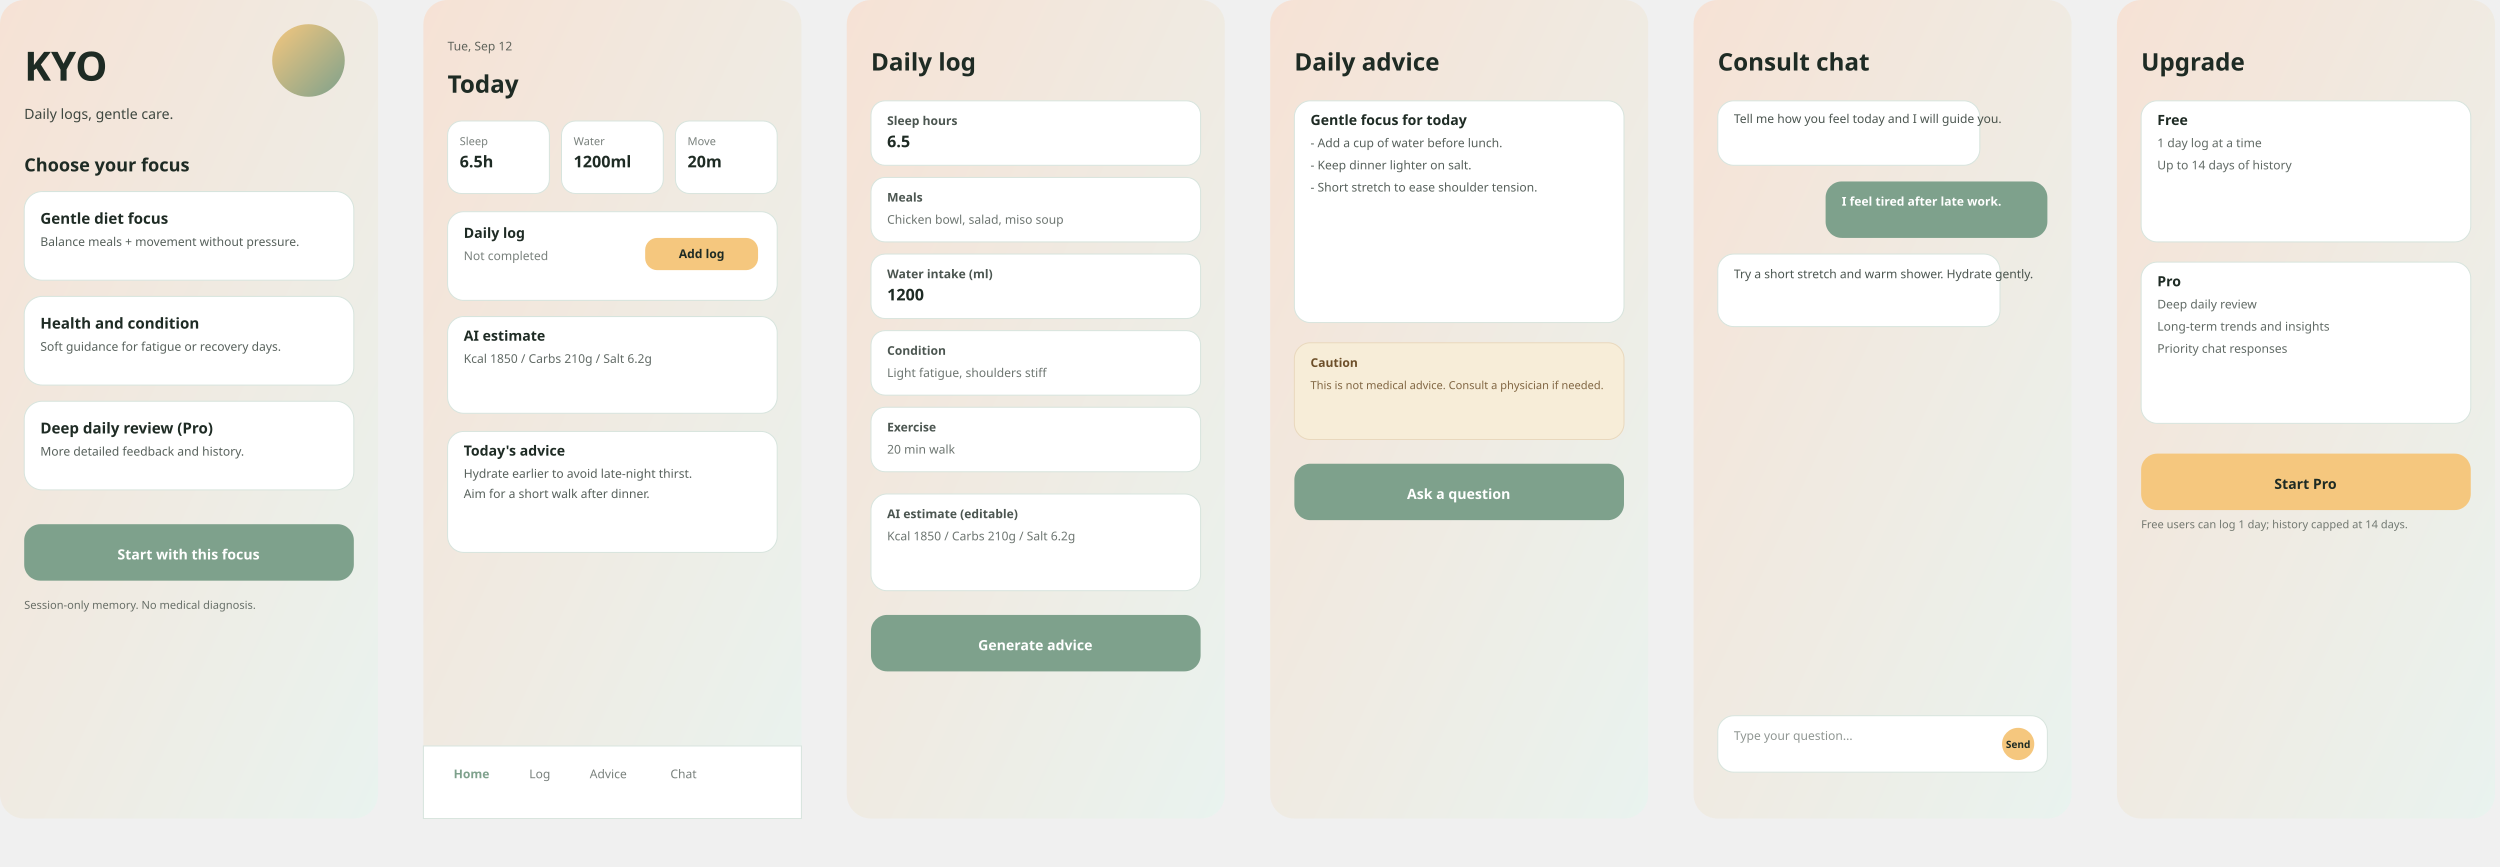
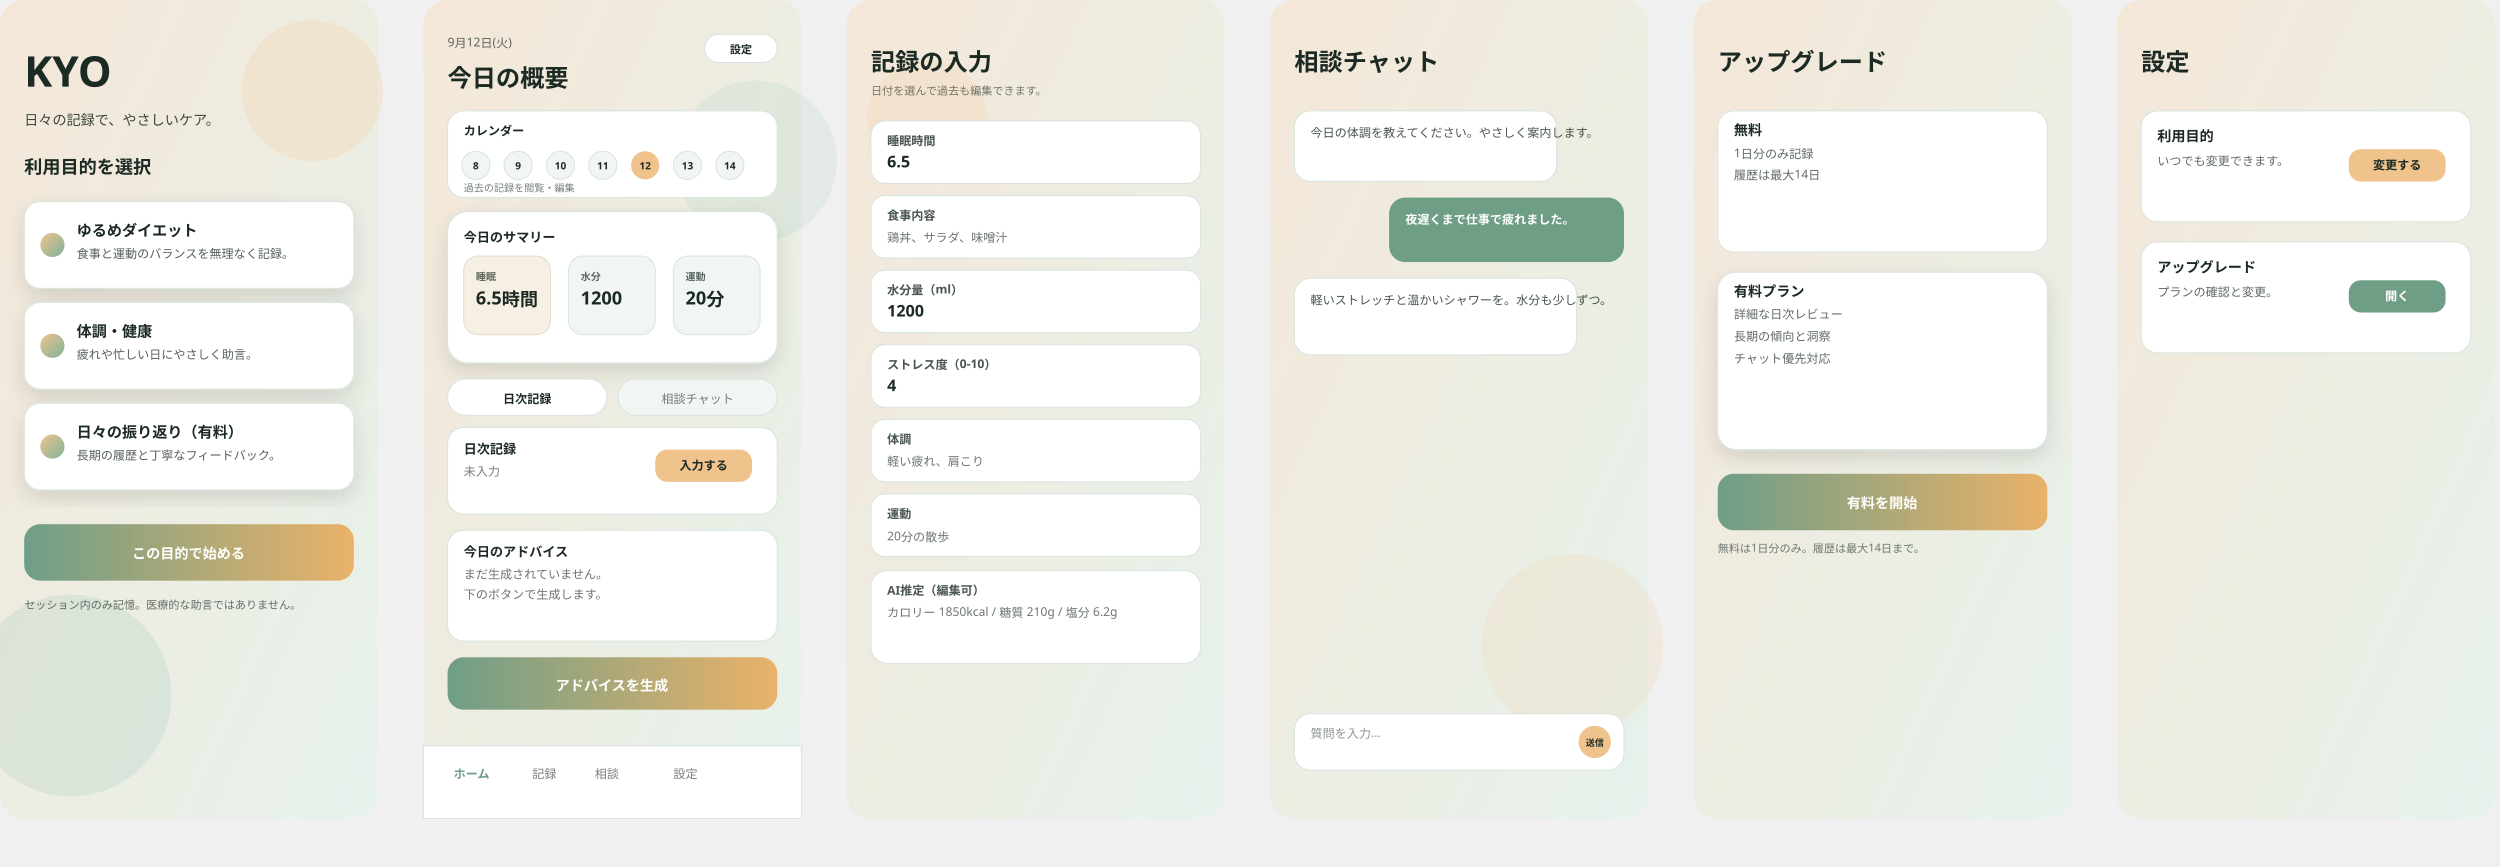
<svg xmlns="http://www.w3.org/2000/svg" width="2480" height="860" viewBox="0 0 2480 860">
  <defs>
    <linearGradient id="bgGradient" x1="0" y1="0" x2="1" y2="1">
-       <stop offset="0%" stop-color="#F6E2D5" />
-       <stop offset="100%" stop-color="#E9F3EF" />
+       <stop offset="0%" stop-color="#F4E7D8" />
+       <stop offset="100%" stop-color="#E6F2EC" />
    </linearGradient>
-     <linearGradient id="orbGradient" x1="0" y1="0" x2="1" y2="1">
-       <stop offset="0%" stop-color="#F5C77E" />
-       <stop offset="100%" stop-color="#7EA18C" />
+     <linearGradient id="ctaGradient" x1="0" y1="0" x2="1" y2="0">
+       <stop offset="0%" stop-color="#6F9E87" />
+       <stop offset="100%" stop-color="#E9B269" />
    </linearGradient>
+     <linearGradient id="accentGradient" x1="0" y1="0" x2="1" y2="1">
+       <stop offset="0%" stop-color="#F0C38D" />
+       <stop offset="100%" stop-color="#7FB39A" />
+     </linearGradient>
+     <filter id="cardShadow" x="-20%" y="-20%" width="140%" height="140%">
+       <feDropShadow dx="0" dy="8" stdDeviation="10" flood-color="#000000" flood-opacity="0.12" />
+     </filter>
  </defs>
-   <g id="onboarding" transform="translate(0 0)">
+   <g id="screen-onboarding" transform="translate(0 0)">
    <rect x="0" y="0" width="375" height="812" rx="24" fill="url(#bgGradient)" />
-     <circle cx="306" cy="60" r="36" fill="url(#orbGradient)" />
-     <text x="24" y="80" font-family="Shippori Mincho" font-size="40" font-weight="600" fill="#1E2B24">KYO</text>
-     <text x="24" y="118" font-family="Zen Kaku Gothic New" font-size="14" font-weight="500" fill="#1E2B24" opacity="0.85">Daily logs, gentle care.</text>
-     <text x="24" y="170" font-family="Shippori Mincho" font-size="18" font-weight="600" fill="#1E2B24">Choose your focus</text>
-     <rect x="24" y="190" width="327" height="88" rx="18" fill="#FFFFFF" stroke="#D7E4DD" />
-     <text x="40" y="222" font-family="Zen Kaku Gothic New" font-size="15" font-weight="600" fill="#1E2B24">Gentle diet focus</text>
-     <text x="40" y="244" font-family="Zen Kaku Gothic New" font-size="12" font-weight="500" fill="#1E2B24" opacity="0.75">Balance meals + movement without pressure.</text>
-     <rect x="24" y="294" width="327" height="88" rx="18" fill="#FFFFFF" stroke="#D7E4DD" />
-     <text x="40" y="326" font-family="Zen Kaku Gothic New" font-size="15" font-weight="600" fill="#1E2B24">Health and condition</text>
-     <text x="40" y="348" font-family="Zen Kaku Gothic New" font-size="12" font-weight="500" fill="#1E2B24" opacity="0.75">Soft guidance for fatigue or recovery days.</text>
-     <rect x="24" y="398" width="327" height="88" rx="18" fill="#FFFFFF" stroke="#D7E4DD" />
-     <text x="40" y="430" font-family="Zen Kaku Gothic New" font-size="15" font-weight="600" fill="#1E2B24">Deep daily review (Pro)</text>
-     <text x="40" y="452" font-family="Zen Kaku Gothic New" font-size="12" font-weight="500" fill="#1E2B24" opacity="0.75">More detailed feedback and history.</text>
-     <rect x="24" y="520" width="327" height="56" rx="16" fill="#7EA18C" />
-     <text x="187" y="555" font-family="Zen Kaku Gothic New" font-size="14" font-weight="600" fill="#FFFFFF" text-anchor="middle">Start with this focus</text>
-     <text x="24" y="604" font-family="Zen Kaku Gothic New" font-size="11" font-weight="500" fill="#1E2B24" opacity="0.65">Session-only memory. No medical diagnosis.</text>
+     <circle cx="310" cy="90" r="70" fill="#F1D4AE" opacity="0.35" />
+     <circle cx="70" cy="690" r="100" fill="#B7D3C6" opacity="0.35" />
+     <text x="24" y="86" font-family="Cormorant Garamond" font-size="42" font-weight="600" fill="#1C2A24">KYO</text>
+     <text x="24" y="124" font-family="Zen Kaku Gothic New" font-size="14" font-weight="500" fill="#1C2A24" opacity="0.85">日々の記録で、やさしいケア。</text>
+     <text x="24" y="172" font-family="Cormorant Garamond" font-size="18" font-weight="600" fill="#1C2A24">利用目的を選択</text>
+     <rect x="24" y="200" width="327" height="86" rx="16" fill="#FFFFFF" stroke="#D7E4DD" filter="url(#cardShadow)" />
+     <circle cx="52" cy="243" r="12" fill="url(#accentGradient)" />
+     <text x="76" y="234" font-family="Zen Kaku Gothic New" font-size="15" font-weight="600" fill="#1C2A24">ゆるめダイエット</text>
+     <text x="76" y="256" font-family="Zen Kaku Gothic New" font-size="12" font-weight="500" fill="#1C2A24" opacity="0.75">食事と運動のバランスを無理なく記録。</text>
+     <rect x="24" y="300" width="327" height="86" rx="16" fill="#FFFFFF" stroke="#D7E4DD" filter="url(#cardShadow)" />
+     <circle cx="52" cy="343" r="12" fill="url(#accentGradient)" />
+     <text x="76" y="334" font-family="Zen Kaku Gothic New" font-size="15" font-weight="600" fill="#1C2A24">体調・健康</text>
+     <text x="76" y="356" font-family="Zen Kaku Gothic New" font-size="12" font-weight="500" fill="#1C2A24" opacity="0.75">疲れや忙しい日にやさしく助言。</text>
+     <rect x="24" y="400" width="327" height="86" rx="16" fill="#FFFFFF" stroke="#D7E4DD" filter="url(#cardShadow)" />
+     <circle cx="52" cy="443" r="12" fill="url(#accentGradient)" />
+     <text x="76" y="434" font-family="Zen Kaku Gothic New" font-size="15" font-weight="600" fill="#1C2A24">日々の振り返り（有料）</text>
+     <text x="76" y="456" font-family="Zen Kaku Gothic New" font-size="12" font-weight="500" fill="#1C2A24" opacity="0.75">長期の履歴と丁寧なフィードバック。</text>
+     <rect x="24" y="520" width="327" height="56" rx="16" fill="url(#ctaGradient)" />
+     <text x="187" y="554" font-family="Zen Kaku Gothic New" font-size="14" font-weight="600" fill="#FFFFFF" text-anchor="middle">この目的で始める</text>
+     <text x="24" y="604" font-family="Zen Kaku Gothic New" font-size="11" font-weight="500" fill="#1C2A24" opacity="0.65">セッション内のみ記憶。医療的な助言ではありません。</text>
  </g>
-   <g id="home" transform="translate(420 0)">
+   <g id="screen-home" transform="translate(420 0)">
    <rect x="0" y="0" width="375" height="812" rx="24" fill="url(#bgGradient)" />
-     <text x="24" y="50" font-family="Zen Kaku Gothic New" font-size="12" font-weight="500" fill="#1E2B24" opacity="0.7">Tue, Sep 12</text>
-     <text x="24" y="92" font-family="Shippori Mincho" font-size="24" font-weight="600" fill="#1E2B24">Today</text>
-     <rect x="24" y="120" width="101" height="72" rx="14" fill="#FFFFFF" stroke="#D7E4DD" />
-     <text x="36" y="144" font-family="Zen Kaku Gothic New" font-size="11" font-weight="500" fill="#1E2B24" opacity="0.6">Sleep</text>
-     <text x="36" y="166" font-family="Shippori Mincho" font-size="16" font-weight="600" fill="#1E2B24">6.5h</text>
-     <rect x="137" y="120" width="101" height="72" rx="14" fill="#FFFFFF" stroke="#D7E4DD" />
-     <text x="149" y="144" font-family="Zen Kaku Gothic New" font-size="11" font-weight="500" fill="#1E2B24" opacity="0.6">Water</text>
-     <text x="149" y="166" font-family="Shippori Mincho" font-size="16" font-weight="600" fill="#1E2B24">1200ml</text>
-     <rect x="250" y="120" width="101" height="72" rx="14" fill="#FFFFFF" stroke="#D7E4DD" />
-     <text x="262" y="144" font-family="Zen Kaku Gothic New" font-size="11" font-weight="500" fill="#1E2B24" opacity="0.6">Move</text>
-     <text x="262" y="166" font-family="Shippori Mincho" font-size="16" font-weight="600" fill="#1E2B24">20m</text>
-     <rect x="24" y="210" width="327" height="88" rx="16" fill="#FFFFFF" stroke="#D7E4DD" />
-     <text x="40" y="236" font-family="Zen Kaku Gothic New" font-size="14" font-weight="600" fill="#1E2B24">Daily log</text>
-     <text x="40" y="258" font-family="Zen Kaku Gothic New" font-size="12" font-weight="500" fill="#1E2B24" opacity="0.6">Not completed</text>
-     <rect x="220" y="236" width="112" height="32" rx="12" fill="#F5C77E" />
-     <text x="276" y="256" font-family="Zen Kaku Gothic New" font-size="12" font-weight="600" fill="#1E2B24" text-anchor="middle">Add log</text>
-     <rect x="24" y="314" width="327" height="96" rx="16" fill="#FFFFFF" stroke="#D7E4DD" />
-     <text x="40" y="338" font-family="Zen Kaku Gothic New" font-size="14" font-weight="600" fill="#1E2B24">AI estimate</text>
-     <text x="40" y="360" font-family="Zen Kaku Gothic New" font-size="12" font-weight="500" fill="#1E2B24" opacity="0.7">Kcal 1850 / Carbs 210g / Salt 6.2g</text>
-     <rect x="24" y="428" width="327" height="120" rx="16" fill="#FFFFFF" stroke="#D7E4DD" />
-     <text x="40" y="452" font-family="Zen Kaku Gothic New" font-size="14" font-weight="600" fill="#1E2B24">Today's advice</text>
-     <text x="40" y="474" font-family="Zen Kaku Gothic New" font-size="12" font-weight="500" fill="#1E2B24" opacity="0.75">Hydrate earlier to avoid late-night thirst.</text>
-     <text x="40" y="494" font-family="Zen Kaku Gothic New" font-size="12" font-weight="500" fill="#1E2B24" opacity="0.75">Aim for a short walk after dinner.</text>
+     <circle cx="330" cy="160" r="80" fill="#B7D3C6" opacity="0.25" />
+     <text x="24" y="46" font-family="Zen Kaku Gothic New" font-size="12" font-weight="500" fill="#1C2A24" opacity="0.7">9月12日(火)</text>
+     <text x="24" y="86" font-family="Cormorant Garamond" font-size="24" font-weight="600" fill="#1C2A24">今日の概要</text>
+     <rect x="279" y="34" width="72" height="28" rx="14" fill="#FFFFFF" stroke="#D7E4DD" />
+     <text x="315" y="53" font-family="Zen Kaku Gothic New" font-size="11" font-weight="600" fill="#1C2A24" text-anchor="middle">設定</text>
+     <rect x="24" y="110" width="327" height="86" rx="16" fill="#FFFFFF" stroke="#D7E4DD" />
+     <text x="40" y="134" font-family="Zen Kaku Gothic New" font-size="12" font-weight="600" fill="#1C2A24">カレンダー</text>
+     <circle cx="52" cy="164" r="14" fill="#F1F6F3" stroke="#D7E4DD" />
+     <text x="52" y="168" font-family="Zen Kaku Gothic New" font-size="10" font-weight="600" fill="#1C2A24" text-anchor="middle">8</text>
+     <circle cx="94" cy="164" r="14" fill="#F1F6F3" stroke="#D7E4DD" />
+     <text x="94" y="168" font-family="Zen Kaku Gothic New" font-size="10" font-weight="600" fill="#1C2A24" text-anchor="middle">9</text>
+     <circle cx="136" cy="164" r="14" fill="#F1F6F3" stroke="#D7E4DD" />
+     <text x="136" y="168" font-family="Zen Kaku Gothic New" font-size="10" font-weight="600" fill="#1C2A24" text-anchor="middle">10</text>
+     <circle cx="178" cy="164" r="14" fill="#F1F6F3" stroke="#D7E4DD" />
+     <text x="178" y="168" font-family="Zen Kaku Gothic New" font-size="10" font-weight="600" fill="#1C2A24" text-anchor="middle">11</text>
+     <circle cx="220" cy="164" r="14" fill="#F0C38D" />
+     <text x="220" y="168" font-family="Zen Kaku Gothic New" font-size="10" font-weight="700" fill="#1C2A24" text-anchor="middle">12</text>
+     <circle cx="262" cy="164" r="14" fill="#F1F6F3" stroke="#D7E4DD" />
+     <text x="262" y="168" font-family="Zen Kaku Gothic New" font-size="10" font-weight="600" fill="#1C2A24" text-anchor="middle">13</text>
+     <circle cx="304" cy="164" r="14" fill="#F1F6F3" stroke="#D7E4DD" />
+     <text x="304" y="168" font-family="Zen Kaku Gothic New" font-size="10" font-weight="600" fill="#1C2A24" text-anchor="middle">14</text>
+     <text x="40" y="190" font-family="Zen Kaku Gothic New" font-size="10" font-weight="500" fill="#1C2A24" opacity="0.6">過去の記録を閲覧・編集</text>
+     <rect x="24" y="210" width="327" height="150" rx="20" fill="#FFFFFF" stroke="#D7E4DD" filter="url(#cardShadow)" />
+     <text x="40" y="240" font-family="Zen Kaku Gothic New" font-size="13" font-weight="600" fill="#1C2A24">今日のサマリー</text>
+     <rect x="40" y="254" width="86" height="78" rx="14" fill="#F6EFE3" stroke="#E6DBC9" />
+     <text x="52" y="278" font-family="Zen Kaku Gothic New" font-size="10" font-weight="600" fill="#1C2A24" opacity="0.7">睡眠</text>
+     <text x="52" y="302" font-family="Cormorant Garamond" font-size="18" font-weight="600" fill="#1C2A24">6.5時間</text>
+     <rect x="144" y="254" width="86" height="78" rx="14" fill="#F1F6F3" stroke="#D7E4DD" />
+     <text x="156" y="278" font-family="Zen Kaku Gothic New" font-size="10" font-weight="600" fill="#1C2A24" opacity="0.7">水分</text>
+     <text x="156" y="302" font-family="Cormorant Garamond" font-size="18" font-weight="600" fill="#1C2A24">1200</text>
+     <rect x="248" y="254" width="86" height="78" rx="14" fill="#F1F6F3" stroke="#D7E4DD" />
+     <text x="260" y="278" font-family="Zen Kaku Gothic New" font-size="10" font-weight="600" fill="#1C2A24" opacity="0.7">運動</text>
+     <text x="260" y="302" font-family="Cormorant Garamond" font-size="18" font-weight="600" fill="#1C2A24">20分</text>
+     <rect x="24" y="376" width="158" height="36" rx="18" fill="#FFFFFF" stroke="#D7E4DD" />
+     <text x="103" y="400" font-family="Zen Kaku Gothic New" font-size="12" font-weight="600" fill="#1C2A24" text-anchor="middle">日次記録</text>
+     <rect x="193" y="376" width="158" height="36" rx="18" fill="#F1F6F3" stroke="#D7E4DD" />
+     <text x="272" y="400" font-family="Zen Kaku Gothic New" font-size="12" font-weight="500" fill="#1C2A24" opacity="0.6" text-anchor="middle">相談チャット</text>
+     <rect x="24" y="424" width="327" height="86" rx="16" fill="#FFFFFF" stroke="#D7E4DD" />
+     <text x="40" y="450" font-family="Zen Kaku Gothic New" font-size="13" font-weight="600" fill="#1C2A24">日次記録</text>
+     <text x="40" y="472" font-family="Zen Kaku Gothic New" font-size="12" font-weight="500" fill="#1C2A24" opacity="0.6">未入力</text>
+     <rect x="230" y="446" width="96" height="32" rx="12" fill="#F0C38D" />
+     <text x="278" y="466" font-family="Zen Kaku Gothic New" font-size="12" font-weight="600" fill="#1C2A24" text-anchor="middle">入力する</text>
+     <rect x="24" y="526" width="327" height="110" rx="16" fill="#FFFFFF" stroke="#D7E4DD" />
+     <text x="40" y="552" font-family="Zen Kaku Gothic New" font-size="13" font-weight="600" fill="#1C2A24">今日のアドバイス</text>
+     <text x="40" y="574" font-family="Zen Kaku Gothic New" font-size="12" font-weight="500" fill="#1C2A24" opacity="0.65">まだ生成されていません。</text>
+     <text x="40" y="594" font-family="Zen Kaku Gothic New" font-size="12" font-weight="500" fill="#1C2A24" opacity="0.65">下のボタンで生成します。</text>
+     <rect x="24" y="652" width="327" height="52" rx="16" fill="url(#ctaGradient)" />
+     <text x="187" y="685" font-family="Zen Kaku Gothic New" font-size="14" font-weight="600" fill="#FFFFFF" text-anchor="middle">アドバイスを生成</text>
    <rect x="0" y="740" width="375" height="72" fill="#FFFFFF" stroke="#D7E4DD" />
-     <text x="30" y="772" font-family="Zen Kaku Gothic New" font-size="12" font-weight="600" fill="#7EA18C">Home</text>
-     <text x="105" y="772" font-family="Zen Kaku Gothic New" font-size="12" font-weight="500" fill="#1E2B24" opacity="0.6">Log</text>
-     <text x="165" y="772" font-family="Zen Kaku Gothic New" font-size="12" font-weight="500" fill="#1E2B24" opacity="0.6">Advice</text>
-     <text x="245" y="772" font-family="Zen Kaku Gothic New" font-size="12" font-weight="500" fill="#1E2B24" opacity="0.6">Chat</text>
+     <text x="30" y="772" font-family="Zen Kaku Gothic New" font-size="12" font-weight="600" fill="#6F9E87">ホーム</text>
+     <text x="108" y="772" font-family="Zen Kaku Gothic New" font-size="12" font-weight="500" fill="#1C2A24" opacity="0.6">記録</text>
+     <text x="170" y="772" font-family="Zen Kaku Gothic New" font-size="12" font-weight="500" fill="#1C2A24" opacity="0.6">相談</text>
+     <text x="248" y="772" font-family="Zen Kaku Gothic New" font-size="12" font-weight="500" fill="#1C2A24" opacity="0.6">設定</text>
  </g>
-   <g id="daily-log" transform="translate(840 0)">
+   <g id="screen-log" transform="translate(840 0)">
    <rect x="0" y="0" width="375" height="812" rx="24" fill="url(#bgGradient)" />
-     <text x="24" y="70" font-family="Shippori Mincho" font-size="24" font-weight="600" fill="#1E2B24">Daily log</text>
-     <rect x="24" y="100" width="327" height="64" rx="14" fill="#FFFFFF" stroke="#D7E4DD" />
-     <text x="40" y="124" font-family="Zen Kaku Gothic New" font-size="12" font-weight="600" fill="#1E2B24" opacity="0.8">Sleep hours</text>
-     <text x="40" y="146" font-family="Shippori Mincho" font-size="16" font-weight="600" fill="#1E2B24">6.5</text>
-     <rect x="24" y="176" width="327" height="64" rx="14" fill="#FFFFFF" stroke="#D7E4DD" />
-     <text x="40" y="200" font-family="Zen Kaku Gothic New" font-size="12" font-weight="600" fill="#1E2B24" opacity="0.8">Meals</text>
-     <text x="40" y="222" font-family="Zen Kaku Gothic New" font-size="12" font-weight="500" fill="#1E2B24" opacity="0.65">Chicken bowl, salad, miso soup</text>
-     <rect x="24" y="252" width="327" height="64" rx="14" fill="#FFFFFF" stroke="#D7E4DD" />
-     <text x="40" y="276" font-family="Zen Kaku Gothic New" font-size="12" font-weight="600" fill="#1E2B24" opacity="0.8">Water intake (ml)</text>
-     <text x="40" y="298" font-family="Shippori Mincho" font-size="16" font-weight="600" fill="#1E2B24">1200</text>
-     <rect x="24" y="328" width="327" height="64" rx="14" fill="#FFFFFF" stroke="#D7E4DD" />
-     <text x="40" y="352" font-family="Zen Kaku Gothic New" font-size="12" font-weight="600" fill="#1E2B24" opacity="0.8">Condition</text>
-     <text x="40" y="374" font-family="Zen Kaku Gothic New" font-size="12" font-weight="500" fill="#1E2B24" opacity="0.65">Light fatigue, shoulders stiff</text>
-     <rect x="24" y="404" width="327" height="64" rx="14" fill="#FFFFFF" stroke="#D7E4DD" />
-     <text x="40" y="428" font-family="Zen Kaku Gothic New" font-size="12" font-weight="600" fill="#1E2B24" opacity="0.8">Exercise</text>
-     <text x="40" y="450" font-family="Zen Kaku Gothic New" font-size="12" font-weight="500" fill="#1E2B24" opacity="0.65">20 min walk</text>
-     <rect x="24" y="490" width="327" height="96" rx="16" fill="#FFFFFF" stroke="#D7E4DD" />
-     <text x="40" y="514" font-family="Zen Kaku Gothic New" font-size="12" font-weight="600" fill="#1E2B24" opacity="0.8">AI estimate (editable)</text>
-     <text x="40" y="536" font-family="Zen Kaku Gothic New" font-size="12" font-weight="500" fill="#1E2B24" opacity="0.65">Kcal 1850 / Carbs 210g / Salt 6.2g</text>
-     <rect x="24" y="610" width="327" height="56" rx="16" fill="#7EA18C" />
-     <text x="187" y="645" font-family="Zen Kaku Gothic New" font-size="14" font-weight="600" fill="#FFFFFF" text-anchor="middle">Generate advice</text>
+     <circle cx="80" cy="120" r="60" fill="#F1D4AE" opacity="0.3" />
+     <text x="24" y="70" font-family="Cormorant Garamond" font-size="24" font-weight="600" fill="#1C2A24">記録の入力</text>
+     <text x="24" y="94" font-family="Zen Kaku Gothic New" font-size="11" font-weight="500" fill="#1C2A24" opacity="0.6">日付を選んで過去も編集できます。</text>
+     <rect x="24" y="120" width="327" height="62" rx="14" fill="#FFFFFF" stroke="#D7E4DD" />
+     <text x="40" y="144" font-family="Zen Kaku Gothic New" font-size="12" font-weight="600" fill="#1C2A24" opacity="0.8">睡眠時間</text>
+     <text x="40" y="166" font-family="Cormorant Garamond" font-size="16" font-weight="600" fill="#1C2A24">6.5</text>
+     <rect x="24" y="194" width="327" height="62" rx="14" fill="#FFFFFF" stroke="#D7E4DD" />
+     <text x="40" y="218" font-family="Zen Kaku Gothic New" font-size="12" font-weight="600" fill="#1C2A24" opacity="0.8">食事内容</text>
+     <text x="40" y="240" font-family="Zen Kaku Gothic New" font-size="12" font-weight="500" fill="#1C2A24" opacity="0.65">鶏丼、サラダ、味噌汁</text>
+     <rect x="24" y="268" width="327" height="62" rx="14" fill="#FFFFFF" stroke="#D7E4DD" />
+     <text x="40" y="292" font-family="Zen Kaku Gothic New" font-size="12" font-weight="600" fill="#1C2A24" opacity="0.8">水分量（ml）</text>
+     <text x="40" y="314" font-family="Cormorant Garamond" font-size="16" font-weight="600" fill="#1C2A24">1200</text>
+     <rect x="24" y="342" width="327" height="62" rx="14" fill="#FFFFFF" stroke="#D7E4DD" />
+     <text x="40" y="366" font-family="Zen Kaku Gothic New" font-size="12" font-weight="600" fill="#1C2A24" opacity="0.8">ストレス度（0-10）</text>
+     <text x="40" y="388" font-family="Cormorant Garamond" font-size="16" font-weight="600" fill="#1C2A24">4</text>
+     <rect x="24" y="416" width="327" height="62" rx="14" fill="#FFFFFF" stroke="#D7E4DD" />
+     <text x="40" y="440" font-family="Zen Kaku Gothic New" font-size="12" font-weight="600" fill="#1C2A24" opacity="0.8">体調</text>
+     <text x="40" y="462" font-family="Zen Kaku Gothic New" font-size="12" font-weight="500" fill="#1C2A24" opacity="0.65">軽い疲れ、肩こり</text>
+     <rect x="24" y="490" width="327" height="62" rx="14" fill="#FFFFFF" stroke="#D7E4DD" />
+     <text x="40" y="514" font-family="Zen Kaku Gothic New" font-size="12" font-weight="600" fill="#1C2A24" opacity="0.8">運動</text>
+     <text x="40" y="536" font-family="Zen Kaku Gothic New" font-size="12" font-weight="500" fill="#1C2A24" opacity="0.65">20分の散歩</text>
+     <rect x="24" y="566" width="327" height="92" rx="16" fill="#FFFFFF" stroke="#D7E4DD" />
+     <text x="40" y="590" font-family="Zen Kaku Gothic New" font-size="12" font-weight="600" fill="#1C2A24" opacity="0.8">AI推定（編集可）</text>
+     <text x="40" y="612" font-family="Zen Kaku Gothic New" font-size="12" font-weight="500" fill="#1C2A24" opacity="0.65">カロリー 1850kcal / 糖質 210g / 塩分 6.2g</text>
  </g>
-   <g id="advice" transform="translate(1260 0)">
+   <g id="screen-chat" transform="translate(1260 0)">
    <rect x="0" y="0" width="375" height="812" rx="24" fill="url(#bgGradient)" />
-     <text x="24" y="70" font-family="Shippori Mincho" font-size="24" font-weight="600" fill="#1E2B24">Daily advice</text>
-     <rect x="24" y="100" width="327" height="220" rx="16" fill="#FFFFFF" stroke="#D7E4DD" />
-     <text x="40" y="124" font-family="Zen Kaku Gothic New" font-size="14" font-weight="600" fill="#1E2B24">Gentle focus for today</text>
-     <text x="40" y="146" font-family="Zen Kaku Gothic New" font-size="12" font-weight="500" fill="#1E2B24" opacity="0.75">- Add a cup of water before lunch.</text>
-     <text x="40" y="168" font-family="Zen Kaku Gothic New" font-size="12" font-weight="500" fill="#1E2B24" opacity="0.75">- Keep dinner lighter on salt.</text>
-     <text x="40" y="190" font-family="Zen Kaku Gothic New" font-size="12" font-weight="500" fill="#1E2B24" opacity="0.75">- Short stretch to ease shoulder tension.</text>
-     <rect x="24" y="340" width="327" height="96" rx="16" fill="#F7EDD8" stroke="#E9D8BD" />
-     <text x="40" y="364" font-family="Zen Kaku Gothic New" font-size="12" font-weight="600" fill="#6C4E28">Caution</text>
-     <text x="40" y="386" font-family="Zen Kaku Gothic New" font-size="11" font-weight="500" fill="#6C4E28" opacity="0.85">This is not medical advice. Consult a physician if needed.</text>
-     <rect x="24" y="460" width="327" height="56" rx="16" fill="#7EA18C" />
-     <text x="187" y="495" font-family="Zen Kaku Gothic New" font-size="14" font-weight="600" fill="#FFFFFF" text-anchor="middle">Ask a question</text>
+     <circle cx="300" cy="640" r="90" fill="#F1D4AE" opacity="0.25" />
+     <text x="24" y="70" font-family="Cormorant Garamond" font-size="24" font-weight="600" fill="#1C2A24">相談チャット</text>
+     <rect x="24" y="110" width="260" height="70" rx="16" fill="#FFFFFF" stroke="#D7E4DD" />
+     <text x="40" y="136" font-family="Zen Kaku Gothic New" font-size="12" font-weight="500" fill="#1C2A24" opacity="0.8">今日の体調を教えてください。やさしく案内します。</text>
+     <rect x="118" y="196" width="233" height="64" rx="16" fill="#6F9E87" />
+     <text x="134" y="222" font-family="Zen Kaku Gothic New" font-size="12" font-weight="600" fill="#FFFFFF">夜遅くまで仕事で疲れました。</text>
+     <rect x="24" y="276" width="280" height="76" rx="16" fill="#FFFFFF" stroke="#D7E4DD" />
+     <text x="40" y="302" font-family="Zen Kaku Gothic New" font-size="12" font-weight="500" fill="#1C2A24" opacity="0.8">軽いストレッチと温かいシャワーを。水分も少しずつ。</text>
+     <rect x="24" y="708" width="327" height="56" rx="16" fill="#FFFFFF" stroke="#D7E4DD" />
+     <text x="40" y="732" font-family="Zen Kaku Gothic New" font-size="12" font-weight="500" fill="#1C2A24" opacity="0.5">質問を入力...</text>
+     <circle cx="322" cy="736" r="16" fill="#F0C38D" />
+     <text x="322" y="740" font-family="Zen Kaku Gothic New" font-size="9" font-weight="700" fill="#1C2A24" text-anchor="middle">送信</text>
  </g>
-   <g id="chat" transform="translate(1680 0)">
+   <g id="screen-subscription" transform="translate(1680 0)">
    <rect x="0" y="0" width="375" height="812" rx="24" fill="url(#bgGradient)" />
-     <text x="24" y="70" font-family="Shippori Mincho" font-size="24" font-weight="600" fill="#1E2B24">Consult chat</text>
-     <rect x="24" y="100" width="260" height="64" rx="16" fill="#FFFFFF" stroke="#D7E4DD" />
-     <text x="40" y="122" font-family="Zen Kaku Gothic New" font-size="12" font-weight="500" fill="#1E2B24" opacity="0.8">Tell me how you feel today and I will guide you.</text>
-     <rect x="131" y="180" width="220" height="56" rx="16" fill="#7EA18C" />
-     <text x="147" y="204" font-family="Zen Kaku Gothic New" font-size="12" font-weight="600" fill="#FFFFFF">I feel tired after late work.</text>
-     <rect x="24" y="252" width="280" height="72" rx="16" fill="#FFFFFF" stroke="#D7E4DD" />
-     <text x="40" y="276" font-family="Zen Kaku Gothic New" font-size="12" font-weight="500" fill="#1E2B24" opacity="0.8">Try a short stretch and warm shower. Hydrate gently.</text>
-     <rect x="24" y="710" width="327" height="56" rx="16" fill="#FFFFFF" stroke="#D7E4DD" />
-     <text x="40" y="734" font-family="Zen Kaku Gothic New" font-size="12" font-weight="500" fill="#1E2B24" opacity="0.5">Type your question...</text>
-     <circle cx="322" cy="738" r="16" fill="#F5C77E" />
-     <text x="322" y="742" font-family="Zen Kaku Gothic New" font-size="10" font-weight="700" fill="#1E2B24" text-anchor="middle">Send</text>
+     <text x="24" y="70" font-family="Cormorant Garamond" font-size="24" font-weight="600" fill="#1C2A24">アップグレード</text>
+     <rect x="24" y="110" width="327" height="140" rx="16" fill="#FFFFFF" stroke="#D7E4DD" />
+     <text x="40" y="134" font-family="Zen Kaku Gothic New" font-size="14" font-weight="600" fill="#1C2A24">無料</text>
+     <text x="40" y="156" font-family="Zen Kaku Gothic New" font-size="12" font-weight="500" fill="#1C2A24" opacity="0.7">1日分のみ記録</text>
+     <text x="40" y="178" font-family="Zen Kaku Gothic New" font-size="12" font-weight="500" fill="#1C2A24" opacity="0.7">履歴は最大14日</text>
+     <rect x="24" y="270" width="327" height="176" rx="18" fill="#FFFFFF" stroke="#D7E4DD" filter="url(#cardShadow)" />
+     <text x="40" y="294" font-family="Zen Kaku Gothic New" font-size="14" font-weight="700" fill="#1C2A24">有料プラン</text>
+     <text x="40" y="316" font-family="Zen Kaku Gothic New" font-size="12" font-weight="500" fill="#1C2A24" opacity="0.7">詳細な日次レビュー</text>
+     <text x="40" y="338" font-family="Zen Kaku Gothic New" font-size="12" font-weight="500" fill="#1C2A24" opacity="0.7">長期の傾向と洞察</text>
+     <text x="40" y="360" font-family="Zen Kaku Gothic New" font-size="12" font-weight="500" fill="#1C2A24" opacity="0.7">チャット優先対応</text>
+     <rect x="24" y="470" width="327" height="56" rx="16" fill="url(#ctaGradient)" />
+     <text x="187" y="504" font-family="Zen Kaku Gothic New" font-size="14" font-weight="700" fill="#FFFFFF" text-anchor="middle">有料を開始</text>
+     <text x="24" y="548" font-family="Zen Kaku Gothic New" font-size="11" font-weight="500" fill="#1C2A24" opacity="0.6">無料は1日分のみ。履歴は最大14日まで。</text>
  </g>
-   <g id="subscription" transform="translate(2100 0)">
+   <g id="screen-settings" transform="translate(2100 0)">
    <rect x="0" y="0" width="375" height="812" rx="24" fill="url(#bgGradient)" />
-     <text x="24" y="70" font-family="Shippori Mincho" font-size="24" font-weight="600" fill="#1E2B24">Upgrade</text>
-     <rect x="24" y="100" width="327" height="140" rx="16" fill="#FFFFFF" stroke="#D7E4DD" />
-     <text x="40" y="124" font-family="Zen Kaku Gothic New" font-size="14" font-weight="600" fill="#1E2B24">Free</text>
-     <text x="40" y="146" font-family="Zen Kaku Gothic New" font-size="12" font-weight="500" fill="#1E2B24" opacity="0.7">1 day log at a time</text>
-     <text x="40" y="168" font-family="Zen Kaku Gothic New" font-size="12" font-weight="500" fill="#1E2B24" opacity="0.7">Up to 14 days of history</text>
-     <rect x="24" y="260" width="327" height="160" rx="16" fill="#FFFFFF" stroke="#D7E4DD" />
-     <text x="40" y="284" font-family="Zen Kaku Gothic New" font-size="14" font-weight="700" fill="#1E2B24">Pro</text>
-     <text x="40" y="306" font-family="Zen Kaku Gothic New" font-size="12" font-weight="500" fill="#1E2B24" opacity="0.7">Deep daily review</text>
-     <text x="40" y="328" font-family="Zen Kaku Gothic New" font-size="12" font-weight="500" fill="#1E2B24" opacity="0.7">Long-term trends and insights</text>
-     <text x="40" y="350" font-family="Zen Kaku Gothic New" font-size="12" font-weight="500" fill="#1E2B24" opacity="0.7">Priority chat responses</text>
-     <rect x="24" y="450" width="327" height="56" rx="16" fill="#F5C77E" />
-     <text x="187" y="485" font-family="Zen Kaku Gothic New" font-size="14" font-weight="700" fill="#1E2B24" text-anchor="middle">Start Pro</text>
-     <text x="24" y="524" font-family="Zen Kaku Gothic New" font-size="11" font-weight="500" fill="#1E2B24" opacity="0.6">Free users can log 1 day; history capped at 14 days.</text>
+     <text x="24" y="70" font-family="Cormorant Garamond" font-size="24" font-weight="600" fill="#1C2A24">設定</text>
+     <rect x="24" y="110" width="327" height="110" rx="16" fill="#FFFFFF" stroke="#D7E4DD" />
+     <text x="40" y="140" font-family="Zen Kaku Gothic New" font-size="14" font-weight="600" fill="#1C2A24">利用目的</text>
+     <text x="40" y="164" font-family="Zen Kaku Gothic New" font-size="12" font-weight="500" fill="#1C2A24" opacity="0.7">いつでも変更できます。</text>
+     <rect x="230" y="148" width="96" height="32" rx="12" fill="#F0C38D" />
+     <text x="278" y="168" font-family="Zen Kaku Gothic New" font-size="12" font-weight="600" fill="#1C2A24" text-anchor="middle">変更する</text>
+     <rect x="24" y="240" width="327" height="110" rx="16" fill="#FFFFFF" stroke="#D7E4DD" />
+     <text x="40" y="270" font-family="Zen Kaku Gothic New" font-size="14" font-weight="600" fill="#1C2A24">アップグレード</text>
+     <text x="40" y="294" font-family="Zen Kaku Gothic New" font-size="12" font-weight="500" fill="#1C2A24" opacity="0.7">プランの確認と変更。</text>
+     <rect x="230" y="278" width="96" height="32" rx="12" fill="#6F9E87" />
+     <text x="278" y="298" font-family="Zen Kaku Gothic New" font-size="12" font-weight="600" fill="#FFFFFF" text-anchor="middle">開く</text>
  </g>
</svg>
